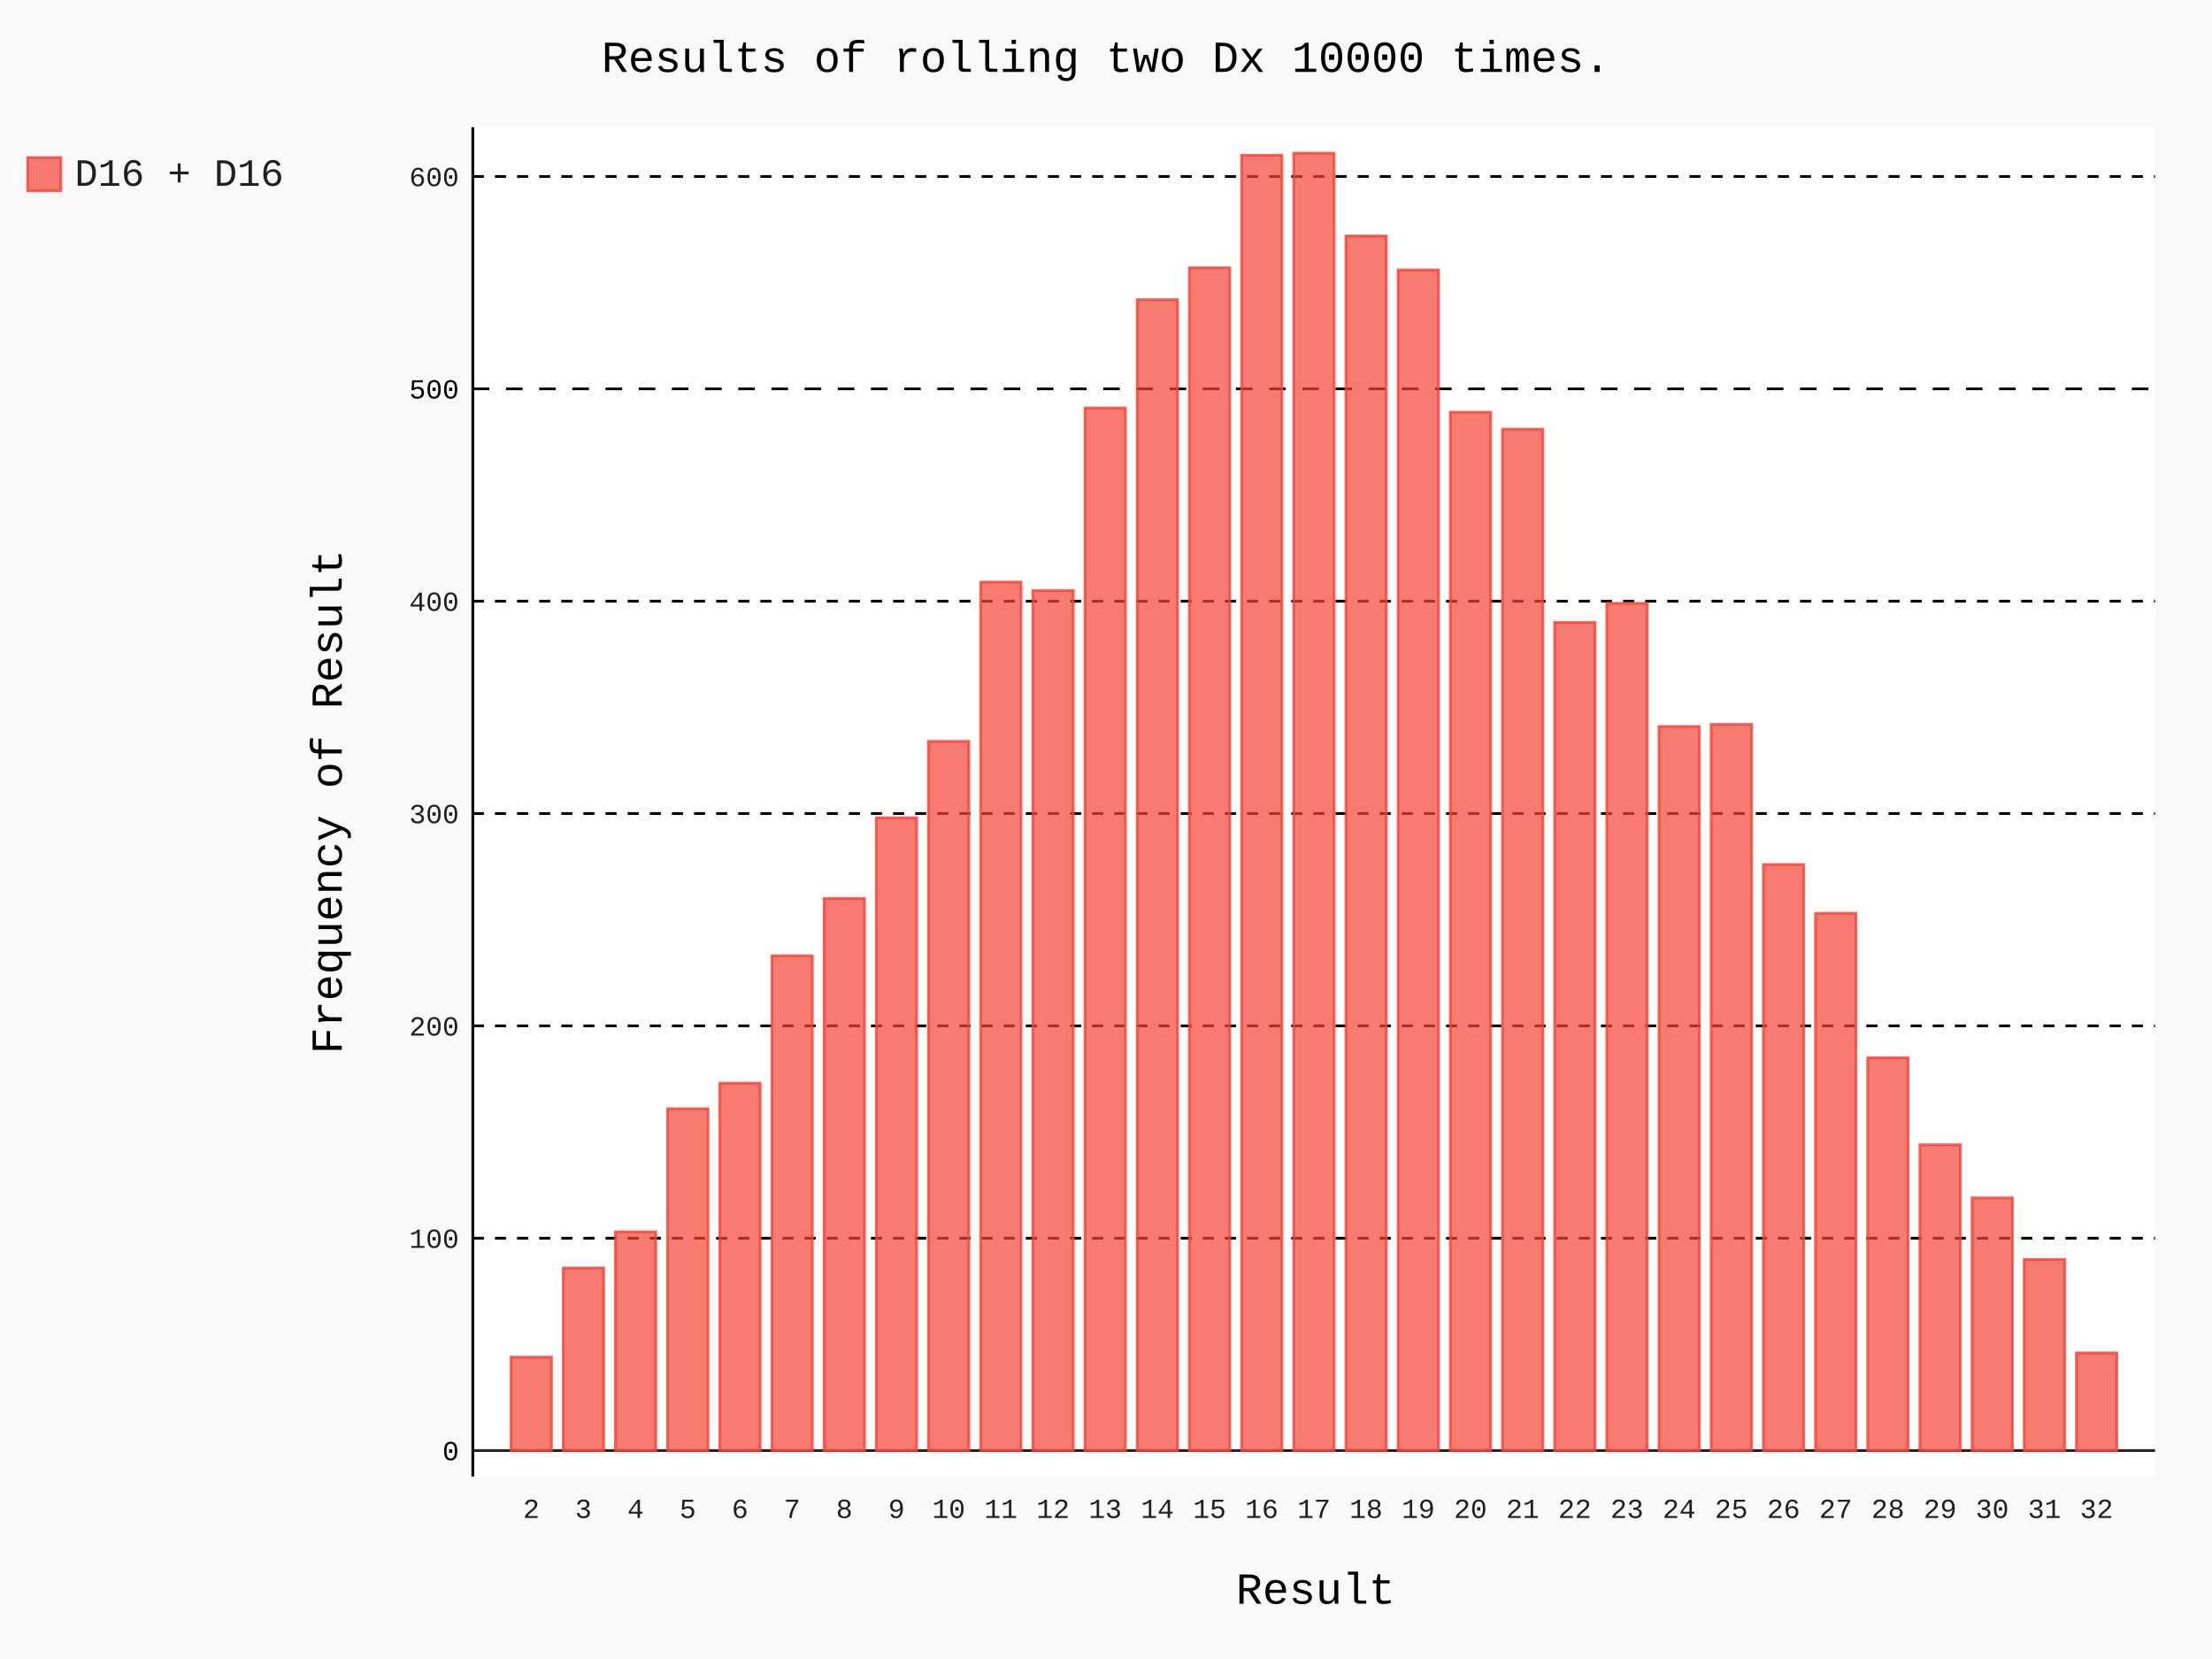
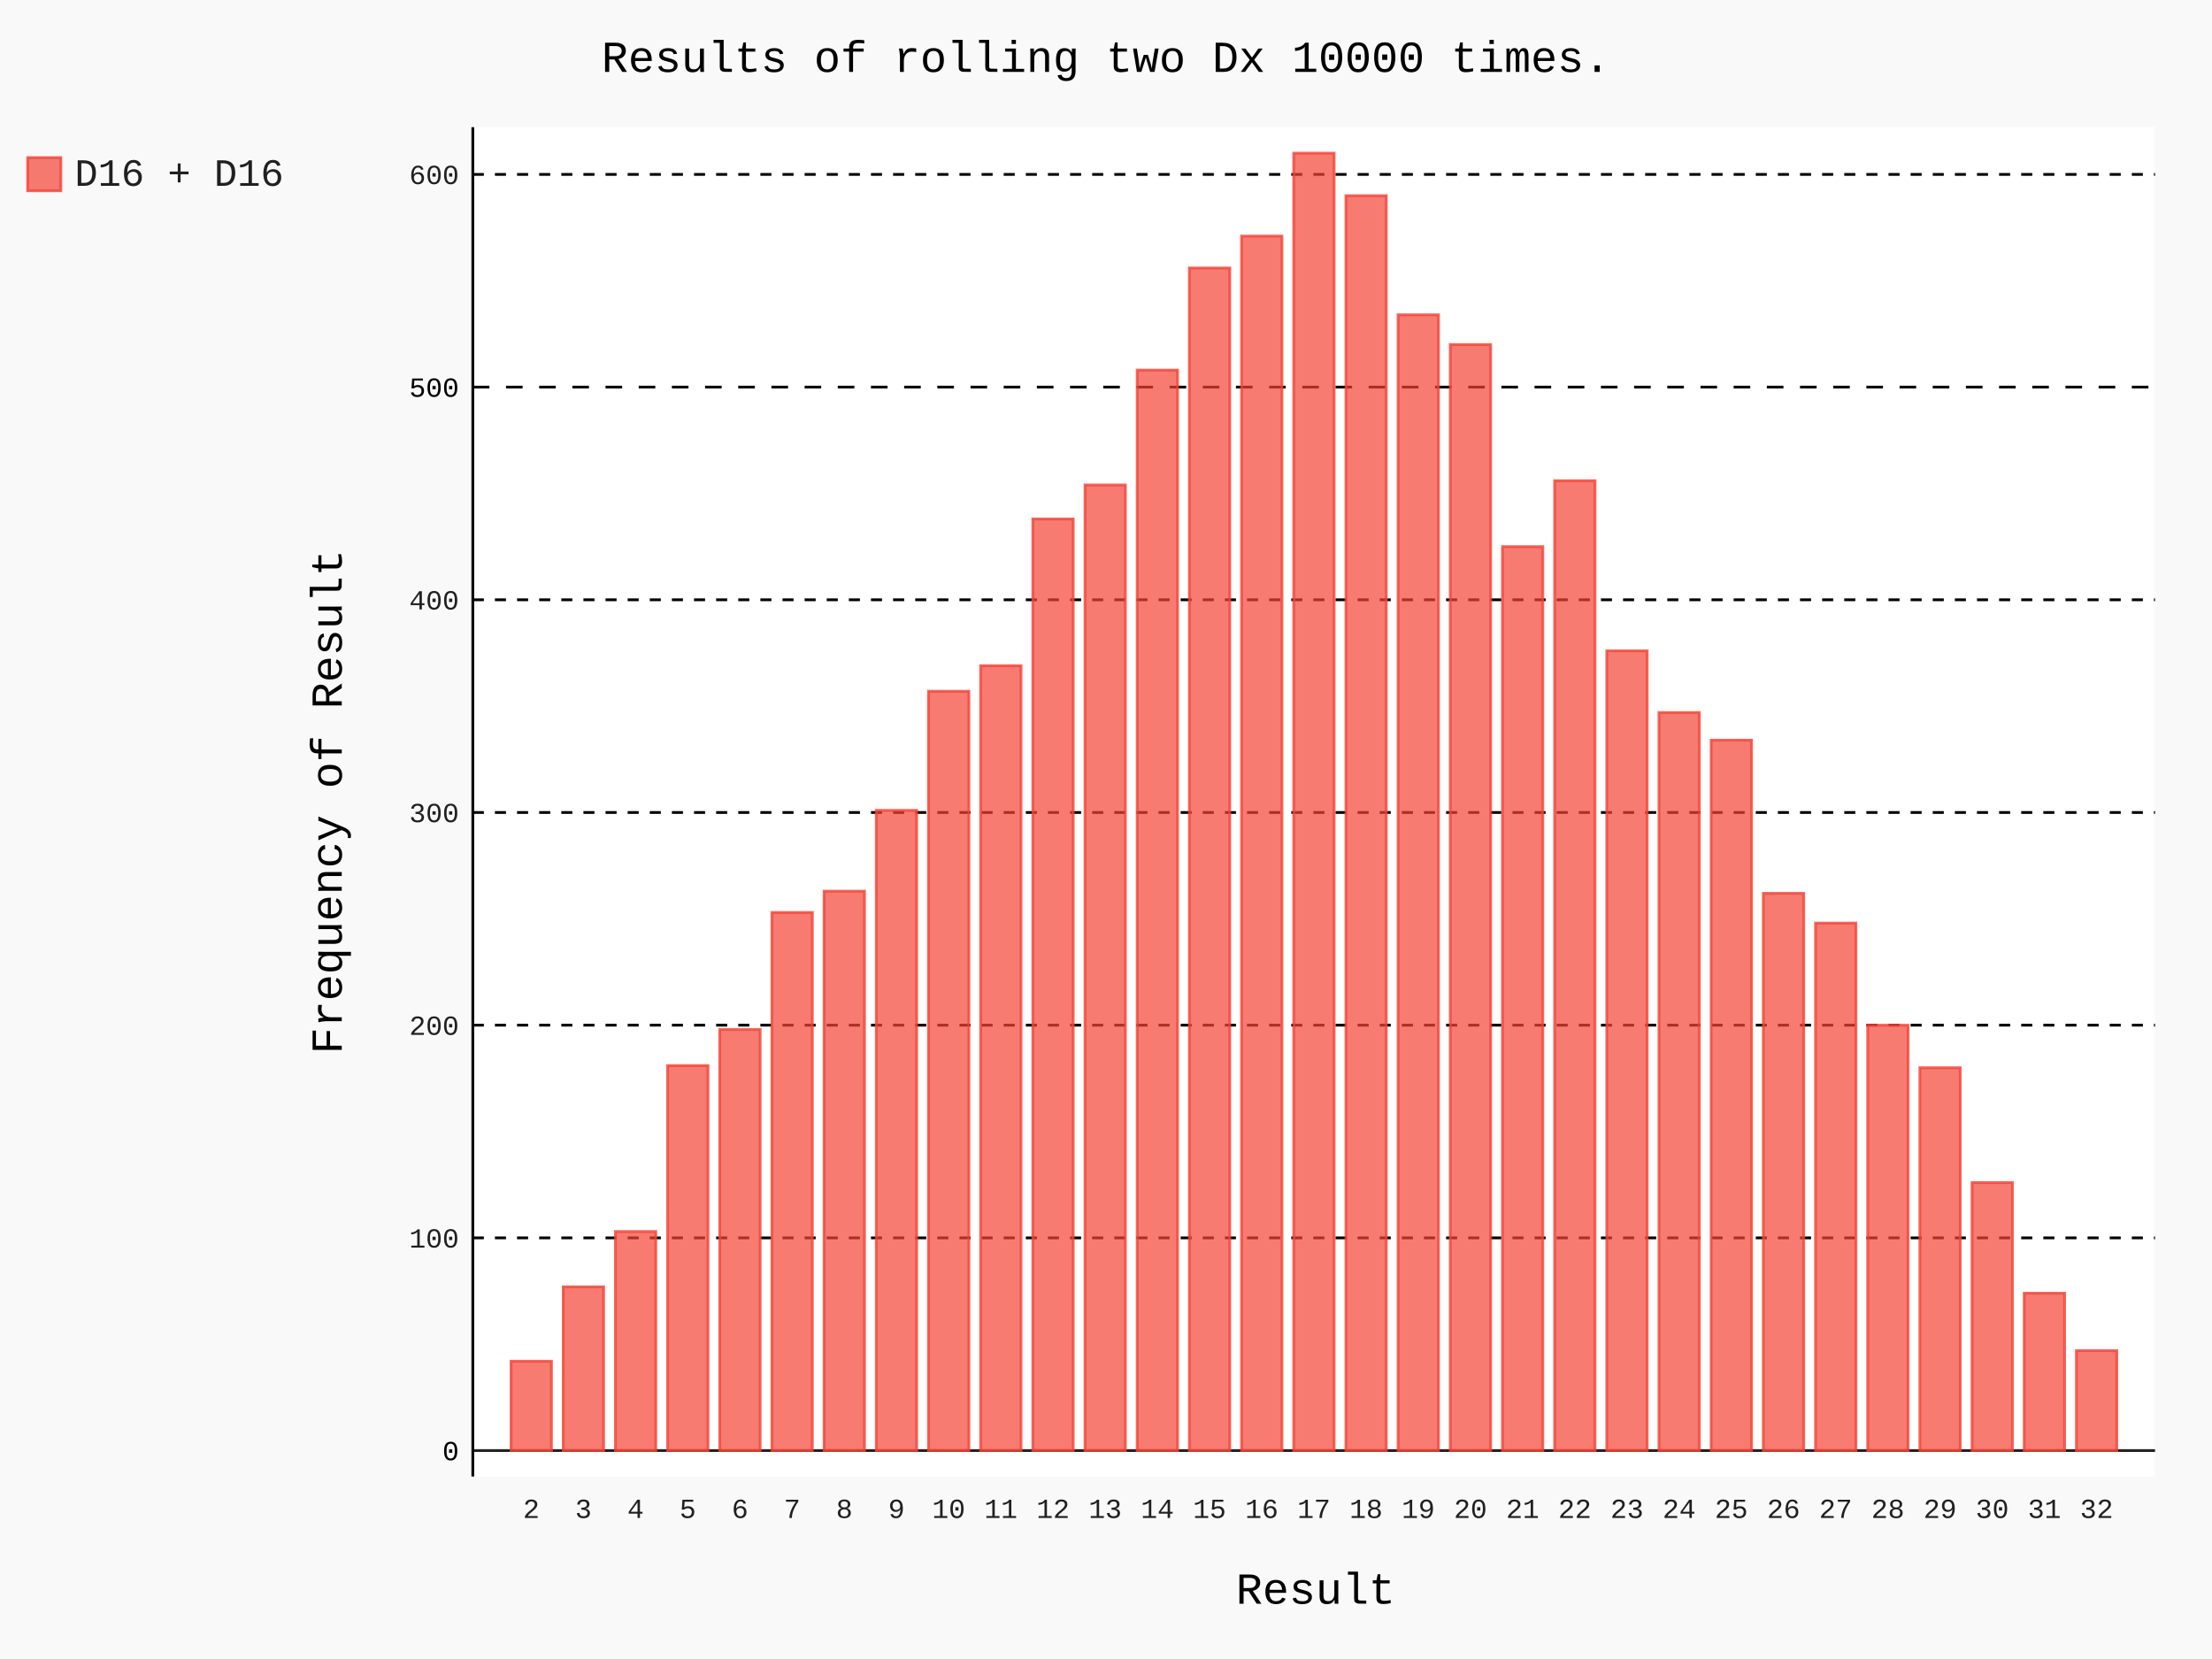
- <svg xmlns="http://www.w3.org/2000/svg" id="chart-2eb6ae97-c50b-4e20-81ec-3ff04421ca04" class="pygal-chart" viewBox="0 0 800 600">
+ <svg xmlns="http://www.w3.org/2000/svg" id="chart-a4b8a244-543e-46e0-9f9e-050304ecd224" class="pygal-chart" viewBox="0 0 800 600">
  <defs>
-     <style type="text/css">#chart-2eb6ae97-c50b-4e20-81ec-3ff04421ca04{-webkit-user-select:none;-webkit-font-smoothing:antialiased;font-family:Consolas,"Liberation Mono",Menlo,Courier,monospace}#chart-2eb6ae97-c50b-4e20-81ec-3ff04421ca04 .title{font-family:Consolas,"Liberation Mono",Menlo,Courier,monospace;font-size:16px}#chart-2eb6ae97-c50b-4e20-81ec-3ff04421ca04 .legends .legend text{font-family:Consolas,"Liberation Mono",Menlo,Courier,monospace;font-size:14px}#chart-2eb6ae97-c50b-4e20-81ec-3ff04421ca04 .axis text{font-family:Consolas,"Liberation Mono",Menlo,Courier,monospace;font-size:10px}#chart-2eb6ae97-c50b-4e20-81ec-3ff04421ca04 .axis text.major{font-family:Consolas,"Liberation Mono",Menlo,Courier,monospace;font-size:10px}#chart-2eb6ae97-c50b-4e20-81ec-3ff04421ca04 .text-overlay text.value{font-family:Consolas,"Liberation Mono",Menlo,Courier,monospace;font-size:16px}#chart-2eb6ae97-c50b-4e20-81ec-3ff04421ca04 .text-overlay text.label{font-family:Consolas,"Liberation Mono",Menlo,Courier,monospace;font-size:10px}#chart-2eb6ae97-c50b-4e20-81ec-3ff04421ca04 .tooltip{font-family:Consolas,"Liberation Mono",Menlo,Courier,monospace;font-size:14px}#chart-2eb6ae97-c50b-4e20-81ec-3ff04421ca04 text.no_data{font-family:Consolas,"Liberation Mono",Menlo,Courier,monospace;font-size:64px}
- #chart-2eb6ae97-c50b-4e20-81ec-3ff04421ca04{background-color:rgba(249,249,249,1)}#chart-2eb6ae97-c50b-4e20-81ec-3ff04421ca04 path,#chart-2eb6ae97-c50b-4e20-81ec-3ff04421ca04 line,#chart-2eb6ae97-c50b-4e20-81ec-3ff04421ca04 rect,#chart-2eb6ae97-c50b-4e20-81ec-3ff04421ca04 circle{-webkit-transition:150ms;-moz-transition:150ms;transition:150ms}#chart-2eb6ae97-c50b-4e20-81ec-3ff04421ca04 .graph &gt; .background{fill:rgba(249,249,249,1)}#chart-2eb6ae97-c50b-4e20-81ec-3ff04421ca04 .plot &gt; .background{fill:rgba(255,255,255,1)}#chart-2eb6ae97-c50b-4e20-81ec-3ff04421ca04 .graph{fill:rgba(0,0,0,.87)}#chart-2eb6ae97-c50b-4e20-81ec-3ff04421ca04 text.no_data{fill:rgba(0,0,0,1)}#chart-2eb6ae97-c50b-4e20-81ec-3ff04421ca04 .title{fill:rgba(0,0,0,1)}#chart-2eb6ae97-c50b-4e20-81ec-3ff04421ca04 .legends .legend text{fill:rgba(0,0,0,.87)}#chart-2eb6ae97-c50b-4e20-81ec-3ff04421ca04 .legends .legend:hover text{fill:rgba(0,0,0,1)}#chart-2eb6ae97-c50b-4e20-81ec-3ff04421ca04 .axis .line{stroke:rgba(0,0,0,1)}#chart-2eb6ae97-c50b-4e20-81ec-3ff04421ca04 .axis .guide.line{stroke:rgba(0,0,0,.54)}#chart-2eb6ae97-c50b-4e20-81ec-3ff04421ca04 .axis .major.line{stroke:rgba(0,0,0,.87)}#chart-2eb6ae97-c50b-4e20-81ec-3ff04421ca04 .axis text.major{fill:rgba(0,0,0,1)}#chart-2eb6ae97-c50b-4e20-81ec-3ff04421ca04 .axis.y .guides:hover .guide.line,#chart-2eb6ae97-c50b-4e20-81ec-3ff04421ca04 .line-graph .axis.x .guides:hover .guide.line,#chart-2eb6ae97-c50b-4e20-81ec-3ff04421ca04 .stackedline-graph .axis.x .guides:hover .guide.line,#chart-2eb6ae97-c50b-4e20-81ec-3ff04421ca04 .xy-graph .axis.x .guides:hover .guide.line{stroke:rgba(0,0,0,1)}#chart-2eb6ae97-c50b-4e20-81ec-3ff04421ca04 .axis .guides:hover text{fill:rgba(0,0,0,1)}#chart-2eb6ae97-c50b-4e20-81ec-3ff04421ca04 .reactive{fill-opacity:.7;stroke-opacity:.8;stroke-width:1}#chart-2eb6ae97-c50b-4e20-81ec-3ff04421ca04 .ci{stroke:rgba(0,0,0,.87)}#chart-2eb6ae97-c50b-4e20-81ec-3ff04421ca04 .reactive.active,#chart-2eb6ae97-c50b-4e20-81ec-3ff04421ca04 .active .reactive{fill-opacity:.8;stroke-opacity:.9;stroke-width:4}#chart-2eb6ae97-c50b-4e20-81ec-3ff04421ca04 .ci .reactive.active{stroke-width:1.5}#chart-2eb6ae97-c50b-4e20-81ec-3ff04421ca04 .series text{fill:rgba(0,0,0,1)}#chart-2eb6ae97-c50b-4e20-81ec-3ff04421ca04 .tooltip rect{fill:rgba(255,255,255,1);stroke:rgba(0,0,0,1);-webkit-transition:opacity 150ms;-moz-transition:opacity 150ms;transition:opacity 150ms}#chart-2eb6ae97-c50b-4e20-81ec-3ff04421ca04 .tooltip .label{fill:rgba(0,0,0,.87)}#chart-2eb6ae97-c50b-4e20-81ec-3ff04421ca04 .tooltip .label{fill:rgba(0,0,0,.87)}#chart-2eb6ae97-c50b-4e20-81ec-3ff04421ca04 .tooltip .legend{font-size:.8em;fill:rgba(0,0,0,.54)}#chart-2eb6ae97-c50b-4e20-81ec-3ff04421ca04 .tooltip .x_label{font-size:.6em;fill:rgba(0,0,0,1)}#chart-2eb6ae97-c50b-4e20-81ec-3ff04421ca04 .tooltip .xlink{font-size:.5em;text-decoration:underline}#chart-2eb6ae97-c50b-4e20-81ec-3ff04421ca04 .tooltip .value{font-size:1.5em}#chart-2eb6ae97-c50b-4e20-81ec-3ff04421ca04 .bound{font-size:.5em}#chart-2eb6ae97-c50b-4e20-81ec-3ff04421ca04 .max-value{font-size:.75em;fill:rgba(0,0,0,.54)}#chart-2eb6ae97-c50b-4e20-81ec-3ff04421ca04 .map-element{fill:rgba(255,255,255,1);stroke:rgba(0,0,0,.54) !important}#chart-2eb6ae97-c50b-4e20-81ec-3ff04421ca04 .map-element .reactive{fill-opacity:inherit;stroke-opacity:inherit}#chart-2eb6ae97-c50b-4e20-81ec-3ff04421ca04 .color-0,#chart-2eb6ae97-c50b-4e20-81ec-3ff04421ca04 .color-0 a:visited{stroke:#F44336;fill:#F44336}#chart-2eb6ae97-c50b-4e20-81ec-3ff04421ca04 .text-overlay .color-0 text{fill:black}
- #chart-2eb6ae97-c50b-4e20-81ec-3ff04421ca04 text.no_data{text-anchor:middle}#chart-2eb6ae97-c50b-4e20-81ec-3ff04421ca04 .guide.line{fill:none}#chart-2eb6ae97-c50b-4e20-81ec-3ff04421ca04 .centered{text-anchor:middle}#chart-2eb6ae97-c50b-4e20-81ec-3ff04421ca04 .title{text-anchor:middle}#chart-2eb6ae97-c50b-4e20-81ec-3ff04421ca04 .legends .legend text{fill-opacity:1}#chart-2eb6ae97-c50b-4e20-81ec-3ff04421ca04 .axis.x text{text-anchor:middle}#chart-2eb6ae97-c50b-4e20-81ec-3ff04421ca04 .axis.x:not(.web) text[transform]{text-anchor:start}#chart-2eb6ae97-c50b-4e20-81ec-3ff04421ca04 .axis.x:not(.web) text[transform].backwards{text-anchor:end}#chart-2eb6ae97-c50b-4e20-81ec-3ff04421ca04 .axis.y text{text-anchor:end}#chart-2eb6ae97-c50b-4e20-81ec-3ff04421ca04 .axis.y text[transform].backwards{text-anchor:start}#chart-2eb6ae97-c50b-4e20-81ec-3ff04421ca04 .axis.y2 text{text-anchor:start}#chart-2eb6ae97-c50b-4e20-81ec-3ff04421ca04 .axis.y2 text[transform].backwards{text-anchor:end}#chart-2eb6ae97-c50b-4e20-81ec-3ff04421ca04 .axis .guide.line{stroke-dasharray:4,4;stroke:black}#chart-2eb6ae97-c50b-4e20-81ec-3ff04421ca04 .axis .major.guide.line{stroke-dasharray:6,6;stroke:black}#chart-2eb6ae97-c50b-4e20-81ec-3ff04421ca04 .horizontal .axis.y .guide.line,#chart-2eb6ae97-c50b-4e20-81ec-3ff04421ca04 .horizontal .axis.y2 .guide.line,#chart-2eb6ae97-c50b-4e20-81ec-3ff04421ca04 .vertical .axis.x .guide.line{opacity:0}#chart-2eb6ae97-c50b-4e20-81ec-3ff04421ca04 .horizontal .axis.always_show .guide.line,#chart-2eb6ae97-c50b-4e20-81ec-3ff04421ca04 .vertical .axis.always_show .guide.line{opacity:1 !important}#chart-2eb6ae97-c50b-4e20-81ec-3ff04421ca04 .axis.y .guides:hover .guide.line,#chart-2eb6ae97-c50b-4e20-81ec-3ff04421ca04 .axis.y2 .guides:hover .guide.line,#chart-2eb6ae97-c50b-4e20-81ec-3ff04421ca04 .axis.x .guides:hover .guide.line{opacity:1}#chart-2eb6ae97-c50b-4e20-81ec-3ff04421ca04 .axis .guides:hover text{opacity:1}#chart-2eb6ae97-c50b-4e20-81ec-3ff04421ca04 .nofill{fill:none}#chart-2eb6ae97-c50b-4e20-81ec-3ff04421ca04 .subtle-fill{fill-opacity:.2}#chart-2eb6ae97-c50b-4e20-81ec-3ff04421ca04 .dot{stroke-width:1px;fill-opacity:1;stroke-opacity:1}#chart-2eb6ae97-c50b-4e20-81ec-3ff04421ca04 .dot.active{stroke-width:5px}#chart-2eb6ae97-c50b-4e20-81ec-3ff04421ca04 .dot.negative{fill:transparent}#chart-2eb6ae97-c50b-4e20-81ec-3ff04421ca04 text,#chart-2eb6ae97-c50b-4e20-81ec-3ff04421ca04 tspan{stroke:none !important}#chart-2eb6ae97-c50b-4e20-81ec-3ff04421ca04 .series text.active{opacity:1}#chart-2eb6ae97-c50b-4e20-81ec-3ff04421ca04 .tooltip rect{fill-opacity:.95;stroke-width:.5}#chart-2eb6ae97-c50b-4e20-81ec-3ff04421ca04 .tooltip text{fill-opacity:1}#chart-2eb6ae97-c50b-4e20-81ec-3ff04421ca04 .showable{visibility:hidden}#chart-2eb6ae97-c50b-4e20-81ec-3ff04421ca04 .showable.shown{visibility:visible}#chart-2eb6ae97-c50b-4e20-81ec-3ff04421ca04 .gauge-background{fill:rgba(229,229,229,1);stroke:none}#chart-2eb6ae97-c50b-4e20-81ec-3ff04421ca04 .bg-lines{stroke:rgba(249,249,249,1);stroke-width:2px}</style>
+     <style type="text/css">#chart-a4b8a244-543e-46e0-9f9e-050304ecd224{-webkit-user-select:none;-webkit-font-smoothing:antialiased;font-family:Consolas,"Liberation Mono",Menlo,Courier,monospace}#chart-a4b8a244-543e-46e0-9f9e-050304ecd224 .title{font-family:Consolas,"Liberation Mono",Menlo,Courier,monospace;font-size:16px}#chart-a4b8a244-543e-46e0-9f9e-050304ecd224 .legends .legend text{font-family:Consolas,"Liberation Mono",Menlo,Courier,monospace;font-size:14px}#chart-a4b8a244-543e-46e0-9f9e-050304ecd224 .axis text{font-family:Consolas,"Liberation Mono",Menlo,Courier,monospace;font-size:10px}#chart-a4b8a244-543e-46e0-9f9e-050304ecd224 .axis text.major{font-family:Consolas,"Liberation Mono",Menlo,Courier,monospace;font-size:10px}#chart-a4b8a244-543e-46e0-9f9e-050304ecd224 .text-overlay text.value{font-family:Consolas,"Liberation Mono",Menlo,Courier,monospace;font-size:16px}#chart-a4b8a244-543e-46e0-9f9e-050304ecd224 .text-overlay text.label{font-family:Consolas,"Liberation Mono",Menlo,Courier,monospace;font-size:10px}#chart-a4b8a244-543e-46e0-9f9e-050304ecd224 .tooltip{font-family:Consolas,"Liberation Mono",Menlo,Courier,monospace;font-size:14px}#chart-a4b8a244-543e-46e0-9f9e-050304ecd224 text.no_data{font-family:Consolas,"Liberation Mono",Menlo,Courier,monospace;font-size:64px}
+ #chart-a4b8a244-543e-46e0-9f9e-050304ecd224{background-color:rgba(249,249,249,1)}#chart-a4b8a244-543e-46e0-9f9e-050304ecd224 path,#chart-a4b8a244-543e-46e0-9f9e-050304ecd224 line,#chart-a4b8a244-543e-46e0-9f9e-050304ecd224 rect,#chart-a4b8a244-543e-46e0-9f9e-050304ecd224 circle{-webkit-transition:150ms;-moz-transition:150ms;transition:150ms}#chart-a4b8a244-543e-46e0-9f9e-050304ecd224 .graph &gt; .background{fill:rgba(249,249,249,1)}#chart-a4b8a244-543e-46e0-9f9e-050304ecd224 .plot &gt; .background{fill:rgba(255,255,255,1)}#chart-a4b8a244-543e-46e0-9f9e-050304ecd224 .graph{fill:rgba(0,0,0,.87)}#chart-a4b8a244-543e-46e0-9f9e-050304ecd224 text.no_data{fill:rgba(0,0,0,1)}#chart-a4b8a244-543e-46e0-9f9e-050304ecd224 .title{fill:rgba(0,0,0,1)}#chart-a4b8a244-543e-46e0-9f9e-050304ecd224 .legends .legend text{fill:rgba(0,0,0,.87)}#chart-a4b8a244-543e-46e0-9f9e-050304ecd224 .legends .legend:hover text{fill:rgba(0,0,0,1)}#chart-a4b8a244-543e-46e0-9f9e-050304ecd224 .axis .line{stroke:rgba(0,0,0,1)}#chart-a4b8a244-543e-46e0-9f9e-050304ecd224 .axis .guide.line{stroke:rgba(0,0,0,.54)}#chart-a4b8a244-543e-46e0-9f9e-050304ecd224 .axis .major.line{stroke:rgba(0,0,0,.87)}#chart-a4b8a244-543e-46e0-9f9e-050304ecd224 .axis text.major{fill:rgba(0,0,0,1)}#chart-a4b8a244-543e-46e0-9f9e-050304ecd224 .axis.y .guides:hover .guide.line,#chart-a4b8a244-543e-46e0-9f9e-050304ecd224 .line-graph .axis.x .guides:hover .guide.line,#chart-a4b8a244-543e-46e0-9f9e-050304ecd224 .stackedline-graph .axis.x .guides:hover .guide.line,#chart-a4b8a244-543e-46e0-9f9e-050304ecd224 .xy-graph .axis.x .guides:hover .guide.line{stroke:rgba(0,0,0,1)}#chart-a4b8a244-543e-46e0-9f9e-050304ecd224 .axis .guides:hover text{fill:rgba(0,0,0,1)}#chart-a4b8a244-543e-46e0-9f9e-050304ecd224 .reactive{fill-opacity:.7;stroke-opacity:.8;stroke-width:1}#chart-a4b8a244-543e-46e0-9f9e-050304ecd224 .ci{stroke:rgba(0,0,0,.87)}#chart-a4b8a244-543e-46e0-9f9e-050304ecd224 .reactive.active,#chart-a4b8a244-543e-46e0-9f9e-050304ecd224 .active .reactive{fill-opacity:.8;stroke-opacity:.9;stroke-width:4}#chart-a4b8a244-543e-46e0-9f9e-050304ecd224 .ci .reactive.active{stroke-width:1.5}#chart-a4b8a244-543e-46e0-9f9e-050304ecd224 .series text{fill:rgba(0,0,0,1)}#chart-a4b8a244-543e-46e0-9f9e-050304ecd224 .tooltip rect{fill:rgba(255,255,255,1);stroke:rgba(0,0,0,1);-webkit-transition:opacity 150ms;-moz-transition:opacity 150ms;transition:opacity 150ms}#chart-a4b8a244-543e-46e0-9f9e-050304ecd224 .tooltip .label{fill:rgba(0,0,0,.87)}#chart-a4b8a244-543e-46e0-9f9e-050304ecd224 .tooltip .label{fill:rgba(0,0,0,.87)}#chart-a4b8a244-543e-46e0-9f9e-050304ecd224 .tooltip .legend{font-size:.8em;fill:rgba(0,0,0,.54)}#chart-a4b8a244-543e-46e0-9f9e-050304ecd224 .tooltip .x_label{font-size:.6em;fill:rgba(0,0,0,1)}#chart-a4b8a244-543e-46e0-9f9e-050304ecd224 .tooltip .xlink{font-size:.5em;text-decoration:underline}#chart-a4b8a244-543e-46e0-9f9e-050304ecd224 .tooltip .value{font-size:1.5em}#chart-a4b8a244-543e-46e0-9f9e-050304ecd224 .bound{font-size:.5em}#chart-a4b8a244-543e-46e0-9f9e-050304ecd224 .max-value{font-size:.75em;fill:rgba(0,0,0,.54)}#chart-a4b8a244-543e-46e0-9f9e-050304ecd224 .map-element{fill:rgba(255,255,255,1);stroke:rgba(0,0,0,.54) !important}#chart-a4b8a244-543e-46e0-9f9e-050304ecd224 .map-element .reactive{fill-opacity:inherit;stroke-opacity:inherit}#chart-a4b8a244-543e-46e0-9f9e-050304ecd224 .color-0,#chart-a4b8a244-543e-46e0-9f9e-050304ecd224 .color-0 a:visited{stroke:#F44336;fill:#F44336}#chart-a4b8a244-543e-46e0-9f9e-050304ecd224 .text-overlay .color-0 text{fill:black}
+ #chart-a4b8a244-543e-46e0-9f9e-050304ecd224 text.no_data{text-anchor:middle}#chart-a4b8a244-543e-46e0-9f9e-050304ecd224 .guide.line{fill:none}#chart-a4b8a244-543e-46e0-9f9e-050304ecd224 .centered{text-anchor:middle}#chart-a4b8a244-543e-46e0-9f9e-050304ecd224 .title{text-anchor:middle}#chart-a4b8a244-543e-46e0-9f9e-050304ecd224 .legends .legend text{fill-opacity:1}#chart-a4b8a244-543e-46e0-9f9e-050304ecd224 .axis.x text{text-anchor:middle}#chart-a4b8a244-543e-46e0-9f9e-050304ecd224 .axis.x:not(.web) text[transform]{text-anchor:start}#chart-a4b8a244-543e-46e0-9f9e-050304ecd224 .axis.x:not(.web) text[transform].backwards{text-anchor:end}#chart-a4b8a244-543e-46e0-9f9e-050304ecd224 .axis.y text{text-anchor:end}#chart-a4b8a244-543e-46e0-9f9e-050304ecd224 .axis.y text[transform].backwards{text-anchor:start}#chart-a4b8a244-543e-46e0-9f9e-050304ecd224 .axis.y2 text{text-anchor:start}#chart-a4b8a244-543e-46e0-9f9e-050304ecd224 .axis.y2 text[transform].backwards{text-anchor:end}#chart-a4b8a244-543e-46e0-9f9e-050304ecd224 .axis .guide.line{stroke-dasharray:4,4;stroke:black}#chart-a4b8a244-543e-46e0-9f9e-050304ecd224 .axis .major.guide.line{stroke-dasharray:6,6;stroke:black}#chart-a4b8a244-543e-46e0-9f9e-050304ecd224 .horizontal .axis.y .guide.line,#chart-a4b8a244-543e-46e0-9f9e-050304ecd224 .horizontal .axis.y2 .guide.line,#chart-a4b8a244-543e-46e0-9f9e-050304ecd224 .vertical .axis.x .guide.line{opacity:0}#chart-a4b8a244-543e-46e0-9f9e-050304ecd224 .horizontal .axis.always_show .guide.line,#chart-a4b8a244-543e-46e0-9f9e-050304ecd224 .vertical .axis.always_show .guide.line{opacity:1 !important}#chart-a4b8a244-543e-46e0-9f9e-050304ecd224 .axis.y .guides:hover .guide.line,#chart-a4b8a244-543e-46e0-9f9e-050304ecd224 .axis.y2 .guides:hover .guide.line,#chart-a4b8a244-543e-46e0-9f9e-050304ecd224 .axis.x .guides:hover .guide.line{opacity:1}#chart-a4b8a244-543e-46e0-9f9e-050304ecd224 .axis .guides:hover text{opacity:1}#chart-a4b8a244-543e-46e0-9f9e-050304ecd224 .nofill{fill:none}#chart-a4b8a244-543e-46e0-9f9e-050304ecd224 .subtle-fill{fill-opacity:.2}#chart-a4b8a244-543e-46e0-9f9e-050304ecd224 .dot{stroke-width:1px;fill-opacity:1;stroke-opacity:1}#chart-a4b8a244-543e-46e0-9f9e-050304ecd224 .dot.active{stroke-width:5px}#chart-a4b8a244-543e-46e0-9f9e-050304ecd224 .dot.negative{fill:transparent}#chart-a4b8a244-543e-46e0-9f9e-050304ecd224 text,#chart-a4b8a244-543e-46e0-9f9e-050304ecd224 tspan{stroke:none !important}#chart-a4b8a244-543e-46e0-9f9e-050304ecd224 .series text.active{opacity:1}#chart-a4b8a244-543e-46e0-9f9e-050304ecd224 .tooltip rect{fill-opacity:.95;stroke-width:.5}#chart-a4b8a244-543e-46e0-9f9e-050304ecd224 .tooltip text{fill-opacity:1}#chart-a4b8a244-543e-46e0-9f9e-050304ecd224 .showable{visibility:hidden}#chart-a4b8a244-543e-46e0-9f9e-050304ecd224 .showable.shown{visibility:visible}#chart-a4b8a244-543e-46e0-9f9e-050304ecd224 .gauge-background{fill:rgba(229,229,229,1);stroke:none}#chart-a4b8a244-543e-46e0-9f9e-050304ecd224 .bg-lines{stroke:rgba(249,249,249,1);stroke-width:2px}</style>
  </defs>
  <g class="graph bar-graph vertical">
    <rect x="0" y="0" width="800" height="600" class="background" />
    <g transform="translate(171, 46)" class="plot">
      <rect x="0" y="0" width="608.4" height="488" class="background" />
      <g class="axis y always_show">
        <g class="guides">
          <path d="M0 478.615 h608.4" class="axis major line" />
          <text x="-5" y="482.115" class="major">0</text>
        </g>
        <g class="guides">
-           <path d="M0 401.818 h608.4" class="guide line" />
-           <text x="-5" y="405.318" class="">100</text>
-         </g>
-         <g class="guides">
-           <path d="M0 325.021 h608.4" class="guide line" />
-           <text x="-5" y="328.521" class="">200</text>
-         </g>
-         <g class="guides">
-           <path d="M0 248.224 h608.4" class="guide line" />
-           <text x="-5" y="251.724" class="">300</text>
-         </g>
-         <g class="guides">
-           <path d="M0 171.427 h608.4" class="guide line" />
-           <text x="-5" y="174.927" class="">400</text>
-         </g>
-         <g class="guides">
-           <path d="M0 94.629 h608.4" class="major guide line" />
-           <text x="-5" y="98.129" class="major">500</text>
-         </g>
-         <g class="guides">
-           <path d="M0 17.832 h608.4" class="guide line" />
-           <text x="-5" y="21.332" class="">600</text>
+           <path d="M0 401.692 h608.4" class="guide line" />
+           <text x="-5" y="405.192" class="">100</text>
+         </g>
+         <g class="guides">
+           <path d="M0 324.769 h608.4" class="guide line" />
+           <text x="-5" y="328.269" class="">200</text>
+         </g>
+         <g class="guides">
+           <path d="M0 247.846 h608.4" class="guide line" />
+           <text x="-5" y="251.346" class="">300</text>
+         </g>
+         <g class="guides">
+           <path d="M0 170.923 h608.4" class="guide line" />
+           <text x="-5" y="174.423" class="">400</text>
+         </g>
+         <g class="guides">
+           <path d="M0 94 h608.4" class="major guide line" />
+           <text x="-5" y="97.5" class="major">500</text>
+         </g>
+         <g class="guides">
+           <path d="M0 17.077 h608.4" class="guide line" />
+           <text x="-5" y="20.577" class="">600</text>
        </g>
      </g>
      <g class="axis x">
        <path d="M0 0 v488" class="line" />
        <g class="guides">
          <path d="M21.135 0 v488" class="guide line" />
          <text x="21.135" y="503.0" class="">2</text>
        </g>
        <g class="guides">
          <path d="M40.006 0 v488" class="guide line" />
          <text x="40.006" y="503.0" class="">3</text>
        </g>
        <g class="guides">
          <path d="M58.877 0 v488" class="guide line" />
          <text x="58.877" y="503.0" class="">4</text>
        </g>
        <g class="guides">
          <path d="M77.748 0 v488" class="guide line" />
          <text x="77.748" y="503.0" class="">5</text>
        </g>
        <g class="guides">
          <path d="M96.619 0 v488" class="guide line" />
          <text x="96.619" y="503.0" class="">6</text>
        </g>
        <g class="guides">
          <path d="M115.49 0 v488" class="guide line" />
          <text x="115.49" y="503.0" class="">7</text>
        </g>
        <g class="guides">
          <path d="M134.361 0 v488" class="guide line" />
          <text x="134.361" y="503.0" class="">8</text>
        </g>
        <g class="guides">
          <path d="M153.232 0 v488" class="guide line" />
          <text x="153.232" y="503.0" class="">9</text>
        </g>
        <g class="guides">
          <path d="M172.103 0 v488" class="guide line" />
          <text x="172.103" y="503.0" class="">10</text>
        </g>
        <g class="guides">
          <path d="M190.974 0 v488" class="guide line" />
          <text x="190.974" y="503.0" class="">11</text>
        </g>
        <g class="guides">
          <path d="M209.845 0 v488" class="guide line" />
          <text x="209.845" y="503.0" class="">12</text>
        </g>
        <g class="guides">
          <path d="M228.716 0 v488" class="guide line" />
          <text x="228.716" y="503.0" class="">13</text>
        </g>
        <g class="guides">
          <path d="M247.587 0 v488" class="guide line" />
          <text x="247.587" y="503.0" class="">14</text>
        </g>
        <g class="guides">
          <path d="M266.458 0 v488" class="guide line" />
          <text x="266.458" y="503.0" class="">15</text>
        </g>
        <g class="guides">
          <path d="M285.329 0 v488" class="guide line" />
          <text x="285.329" y="503.0" class="">16</text>
        </g>
        <g class="guides">
          <path d="M304.2 0 v488" class="guide line" />
          <text x="304.2" y="503.0" class="">17</text>
        </g>
        <g class="guides">
          <path d="M323.071 0 v488" class="guide line" />
          <text x="323.071" y="503.0" class="">18</text>
        </g>
        <g class="guides">
          <path d="M341.942 0 v488" class="guide line" />
          <text x="341.942" y="503.0" class="">19</text>
        </g>
        <g class="guides">
          <path d="M360.813 0 v488" class="guide line" />
          <text x="360.813" y="503.0" class="">20</text>
        </g>
        <g class="guides">
          <path d="M379.684 0 v488" class="guide line" />
          <text x="379.684" y="503.0" class="">21</text>
        </g>
        <g class="guides">
          <path d="M398.555 0 v488" class="guide line" />
          <text x="398.555" y="503.0" class="">22</text>
        </g>
        <g class="guides">
          <path d="M417.426 0 v488" class="guide line" />
          <text x="417.426" y="503.0" class="">23</text>
        </g>
        <g class="guides">
          <path d="M436.297 0 v488" class="guide line" />
          <text x="436.297" y="503.0" class="">24</text>
        </g>
        <g class="guides">
          <path d="M455.168 0 v488" class="guide line" />
          <text x="455.168" y="503.0" class="">25</text>
        </g>
        <g class="guides">
          <path d="M474.039 0 v488" class="guide line" />
          <text x="474.039" y="503.0" class="">26</text>
        </g>
        <g class="guides">
          <path d="M492.91 0 v488" class="guide line" />
          <text x="492.91" y="503.0" class="">27</text>
        </g>
        <g class="guides">
          <path d="M511.781 0 v488" class="guide line" />
          <text x="511.781" y="503.0" class="">28</text>
        </g>
        <g class="guides">
          <path d="M530.652 0 v488" class="guide line" />
          <text x="530.652" y="503.0" class="">29</text>
        </g>
        <g class="guides">
          <path d="M549.523 0 v488" class="guide line" />
          <text x="549.523" y="503.0" class="">30</text>
        </g>
        <g class="guides">
          <path d="M568.394 0 v488" class="guide line" />
          <text x="568.394" y="503.0" class="">31</text>
        </g>
        <g class="guides">
          <path d="M587.265 0 v488" class="guide line" />
          <text x="587.265" y="503.0" class="">32</text>
        </g>
      </g>
      <g class="series serie-0 color-0">
        <g class="bars">
          <g class="bar">
-             <rect x="13.829" y="444.825" rx="0" ry="0" width="14.614" height="33.791" class="rect reactive tooltip-trigger" />
-           </g>
-           <g class="bar">
-             <rect x="32.7" y="412.57" rx="0" ry="0" width="14.614" height="66.046" class="rect reactive tooltip-trigger" />
-           </g>
-           <g class="bar">
-             <rect x="51.571" y="399.514" rx="0" ry="0" width="14.614" height="79.101" class="rect reactive tooltip-trigger" />
-           </g>
-           <g class="bar">
-             <rect x="70.442" y="354.972" rx="0" ry="0" width="14.614" height="123.643" class="rect reactive tooltip-trigger" />
-           </g>
-           <g class="bar">
-             <rect x="89.313" y="345.756" rx="0" ry="0" width="14.614" height="132.859" class="rect reactive tooltip-trigger" />
-           </g>
-           <g class="bar">
-             <rect x="108.183" y="299.678" rx="0" ry="0" width="14.614" height="178.937" class="rect reactive tooltip-trigger" />
-           </g>
-           <g class="bar">
-             <rect x="127.054" y="278.943" rx="0" ry="0" width="14.614" height="199.673" class="rect reactive tooltip-trigger" />
-           </g>
-           <g class="bar">
-             <rect x="145.925" y="249.76" rx="0" ry="0" width="14.614" height="228.856" class="rect reactive tooltip-trigger" />
-           </g>
-           <g class="bar">
-             <rect x="164.796" y="222.113" rx="0" ry="0" width="14.614" height="256.503" class="rect reactive tooltip-trigger" />
-           </g>
-           <g class="bar">
-             <rect x="183.667" y="164.515" rx="0" ry="0" width="14.614" height="314.1" class="rect reactive tooltip-trigger" />
-           </g>
-           <g class="bar">
-             <rect x="202.538" y="167.587" rx="0" ry="0" width="14.614" height="311.029" class="rect reactive tooltip-trigger" />
-           </g>
-           <g class="bar">
-             <rect x="221.409" y="101.541" rx="0" ry="0" width="14.614" height="377.074" class="rect reactive tooltip-trigger" />
-           </g>
-           <g class="bar">
-             <rect x="240.28" y="62.375" rx="0" ry="0" width="14.614" height="416.241" class="rect reactive tooltip-trigger" />
-           </g>
-           <g class="bar">
-             <rect x="259.151" y="50.855" rx="0" ry="0" width="14.614" height="427.76" class="rect reactive tooltip-trigger" />
-           </g>
-           <g class="bar">
-             <rect x="278.022" y="10.153" rx="0" ry="0" width="14.614" height="468.463" class="rect reactive tooltip-trigger" />
+             <rect x="13.829" y="446.308" rx="0" ry="0" width="14.614" height="32.308" class="rect reactive tooltip-trigger" />
+           </g>
+           <g class="bar">
+             <rect x="32.7" y="419.385" rx="0" ry="0" width="14.614" height="59.231" class="rect reactive tooltip-trigger" />
+           </g>
+           <g class="bar">
+             <rect x="51.571" y="399.385" rx="0" ry="0" width="14.614" height="79.231" class="rect reactive tooltip-trigger" />
+           </g>
+           <g class="bar">
+             <rect x="70.442" y="339.385" rx="0" ry="0" width="14.614" height="139.231" class="rect reactive tooltip-trigger" />
+           </g>
+           <g class="bar">
+             <rect x="89.313" y="326.308" rx="0" ry="0" width="14.614" height="152.308" class="rect reactive tooltip-trigger" />
+           </g>
+           <g class="bar">
+             <rect x="108.183" y="284" rx="0" ry="0" width="14.614" height="194.615" class="rect reactive tooltip-trigger" />
+           </g>
+           <g class="bar">
+             <rect x="127.054" y="276.308" rx="0" ry="0" width="14.614" height="202.308" class="rect reactive tooltip-trigger" />
+           </g>
+           <g class="bar">
+             <rect x="145.925" y="247.077" rx="0" ry="0" width="14.614" height="231.538" class="rect reactive tooltip-trigger" />
+           </g>
+           <g class="bar">
+             <rect x="164.796" y="204" rx="0" ry="0" width="14.614" height="274.615" class="rect reactive tooltip-trigger" />
+           </g>
+           <g class="bar">
+             <rect x="183.667" y="194.769" rx="0" ry="0" width="14.614" height="283.846" class="rect reactive tooltip-trigger" />
+           </g>
+           <g class="bar">
+             <rect x="202.538" y="141.692" rx="0" ry="0" width="14.614" height="336.923" class="rect reactive tooltip-trigger" />
+           </g>
+           <g class="bar">
+             <rect x="221.409" y="129.385" rx="0" ry="0" width="14.614" height="349.231" class="rect reactive tooltip-trigger" />
+           </g>
+           <g class="bar">
+             <rect x="240.28" y="87.846" rx="0" ry="0" width="14.614" height="390.769" class="rect reactive tooltip-trigger" />
+           </g>
+           <g class="bar">
+             <rect x="259.151" y="50.923" rx="0" ry="0" width="14.614" height="427.692" class="rect reactive tooltip-trigger" />
+           </g>
+           <g class="bar">
+             <rect x="278.022" y="39.385" rx="0" ry="0" width="14.614" height="439.231" class="rect reactive tooltip-trigger" />
          </g>
          <g class="bar">
            <rect x="296.893" y="9.385" rx="0" ry="0" width="14.614" height="469.231" class="rect reactive tooltip-trigger" />
          </g>
          <g class="bar">
-             <rect x="315.764" y="39.336" rx="0" ry="0" width="14.614" height="439.28" class="rect reactive tooltip-trigger" />
-           </g>
-           <g class="bar">
-             <rect x="334.635" y="51.623" rx="0" ry="0" width="14.614" height="426.992" class="rect reactive tooltip-trigger" />
-           </g>
-           <g class="bar">
-             <rect x="353.506" y="103.077" rx="0" ry="0" width="14.614" height="375.538" class="rect reactive tooltip-trigger" />
-           </g>
-           <g class="bar">
-             <rect x="372.377" y="109.221" rx="0" ry="0" width="14.614" height="369.394" class="rect reactive tooltip-trigger" />
-           </g>
-           <g class="bar">
-             <rect x="391.248" y="179.106" rx="0" ry="0" width="14.614" height="299.509" class="rect reactive tooltip-trigger" />
-           </g>
-           <g class="bar">
-             <rect x="410.119" y="172.195" rx="0" ry="0" width="14.614" height="306.421" class="rect reactive tooltip-trigger" />
-           </g>
-           <g class="bar">
-             <rect x="428.99" y="216.737" rx="0" ry="0" width="14.614" height="261.878" class="rect reactive tooltip-trigger" />
-           </g>
-           <g class="bar">
-             <rect x="447.861" y="215.969" rx="0" ry="0" width="14.614" height="262.646" class="rect reactive tooltip-trigger" />
-           </g>
-           <g class="bar">
-             <rect x="466.732" y="266.655" rx="0" ry="0" width="14.614" height="211.96" class="rect reactive tooltip-trigger" />
-           </g>
-           <g class="bar">
-             <rect x="485.603" y="284.319" rx="0" ry="0" width="14.614" height="194.297" class="rect reactive tooltip-trigger" />
-           </g>
-           <g class="bar">
-             <rect x="504.474" y="336.541" rx="0" ry="0" width="14.614" height="142.075" class="rect reactive tooltip-trigger" />
-           </g>
-           <g class="bar">
-             <rect x="523.345" y="368.027" rx="0" ry="0" width="14.614" height="110.588" class="rect reactive tooltip-trigger" />
-           </g>
-           <g class="bar">
-             <rect x="542.216" y="387.227" rx="0" ry="0" width="14.614" height="91.389" class="rect reactive tooltip-trigger" />
-           </g>
-           <g class="bar">
-             <rect x="561.087" y="409.498" rx="0" ry="0" width="14.614" height="69.117" class="rect reactive tooltip-trigger" />
-           </g>
-           <g class="bar">
-             <rect x="579.958" y="443.289" rx="0" ry="0" width="14.614" height="35.327" class="rect reactive tooltip-trigger" />
+             <rect x="315.764" y="24.769" rx="0" ry="0" width="14.614" height="453.846" class="rect reactive tooltip-trigger" />
+           </g>
+           <g class="bar">
+             <rect x="334.635" y="67.846" rx="0" ry="0" width="14.614" height="410.769" class="rect reactive tooltip-trigger" />
+           </g>
+           <g class="bar">
+             <rect x="353.506" y="78.615" rx="0" ry="0" width="14.614" height="400.0" class="rect reactive tooltip-trigger" />
+           </g>
+           <g class="bar">
+             <rect x="372.377" y="151.692" rx="0" ry="0" width="14.614" height="326.923" class="rect reactive tooltip-trigger" />
+           </g>
+           <g class="bar">
+             <rect x="391.248" y="127.846" rx="0" ry="0" width="14.614" height="350.769" class="rect reactive tooltip-trigger" />
+           </g>
+           <g class="bar">
+             <rect x="410.119" y="189.385" rx="0" ry="0" width="14.614" height="289.231" class="rect reactive tooltip-trigger" />
+           </g>
+           <g class="bar">
+             <rect x="428.99" y="211.692" rx="0" ry="0" width="14.614" height="266.923" class="rect reactive tooltip-trigger" />
+           </g>
+           <g class="bar">
+             <rect x="447.861" y="221.692" rx="0" ry="0" width="14.614" height="256.923" class="rect reactive tooltip-trigger" />
+           </g>
+           <g class="bar">
+             <rect x="466.732" y="277.077" rx="0" ry="0" width="14.614" height="201.538" class="rect reactive tooltip-trigger" />
+           </g>
+           <g class="bar">
+             <rect x="485.603" y="287.846" rx="0" ry="0" width="14.614" height="190.769" class="rect reactive tooltip-trigger" />
+           </g>
+           <g class="bar">
+             <rect x="504.474" y="324.769" rx="0" ry="0" width="14.614" height="153.846" class="rect reactive tooltip-trigger" />
+           </g>
+           <g class="bar">
+             <rect x="523.345" y="340.154" rx="0" ry="0" width="14.614" height="138.462" class="rect reactive tooltip-trigger" />
+           </g>
+           <g class="bar">
+             <rect x="542.216" y="381.692" rx="0" ry="0" width="14.614" height="96.923" class="rect reactive tooltip-trigger" />
+           </g>
+           <g class="bar">
+             <rect x="561.087" y="421.692" rx="0" ry="0" width="14.614" height="56.923" class="rect reactive tooltip-trigger" />
+           </g>
+           <g class="bar">
+             <rect x="579.958" y="442.462" rx="0" ry="0" width="14.614" height="36.154" class="rect reactive tooltip-trigger" />
          </g>
        </g>
      </g>
    </g>
    <g class="titles">
      <text x="400.0" y="26" class="title plot_title">Results of rolling two Dx 10000 times.</text>
      <text x="475.8" y="580" class="title">Result</text>
      <text x="97.6" y="316.0" class="title" transform="rotate(-90 97.6 290)">Frequency of Result</text>
    </g>
    <g transform="translate(171, 46)" class="plot overlay">
      <g class="series serie-0 color-0" />
    </g>
    <g transform="translate(171, 46)" class="plot text-overlay">
      <g class="series serie-0 color-0" />
    </g>
    <g transform="translate(171, 46)" class="plot tooltip-overlay">
      <g transform="translate(0 0)" style="opacity: 0" class="tooltip">
        <rect rx="0" ry="0" width="0" height="0" class="tooltip-box" />
        <g class="text" />
      </g>
    </g>
    <g transform="translate(10, 56)" class="legends">
      <g id="activate-serie-0" class="legend reactive activate-serie">
        <rect x="0.0" y="1.0" width="12" height="12" class="color-0 reactive" />
        <text x="17.0" y="11.2">D16 + D16</text>
      </g>
    </g>
    <g transform="translate(790, 56)" class="legends" />
  </g>
</svg>
